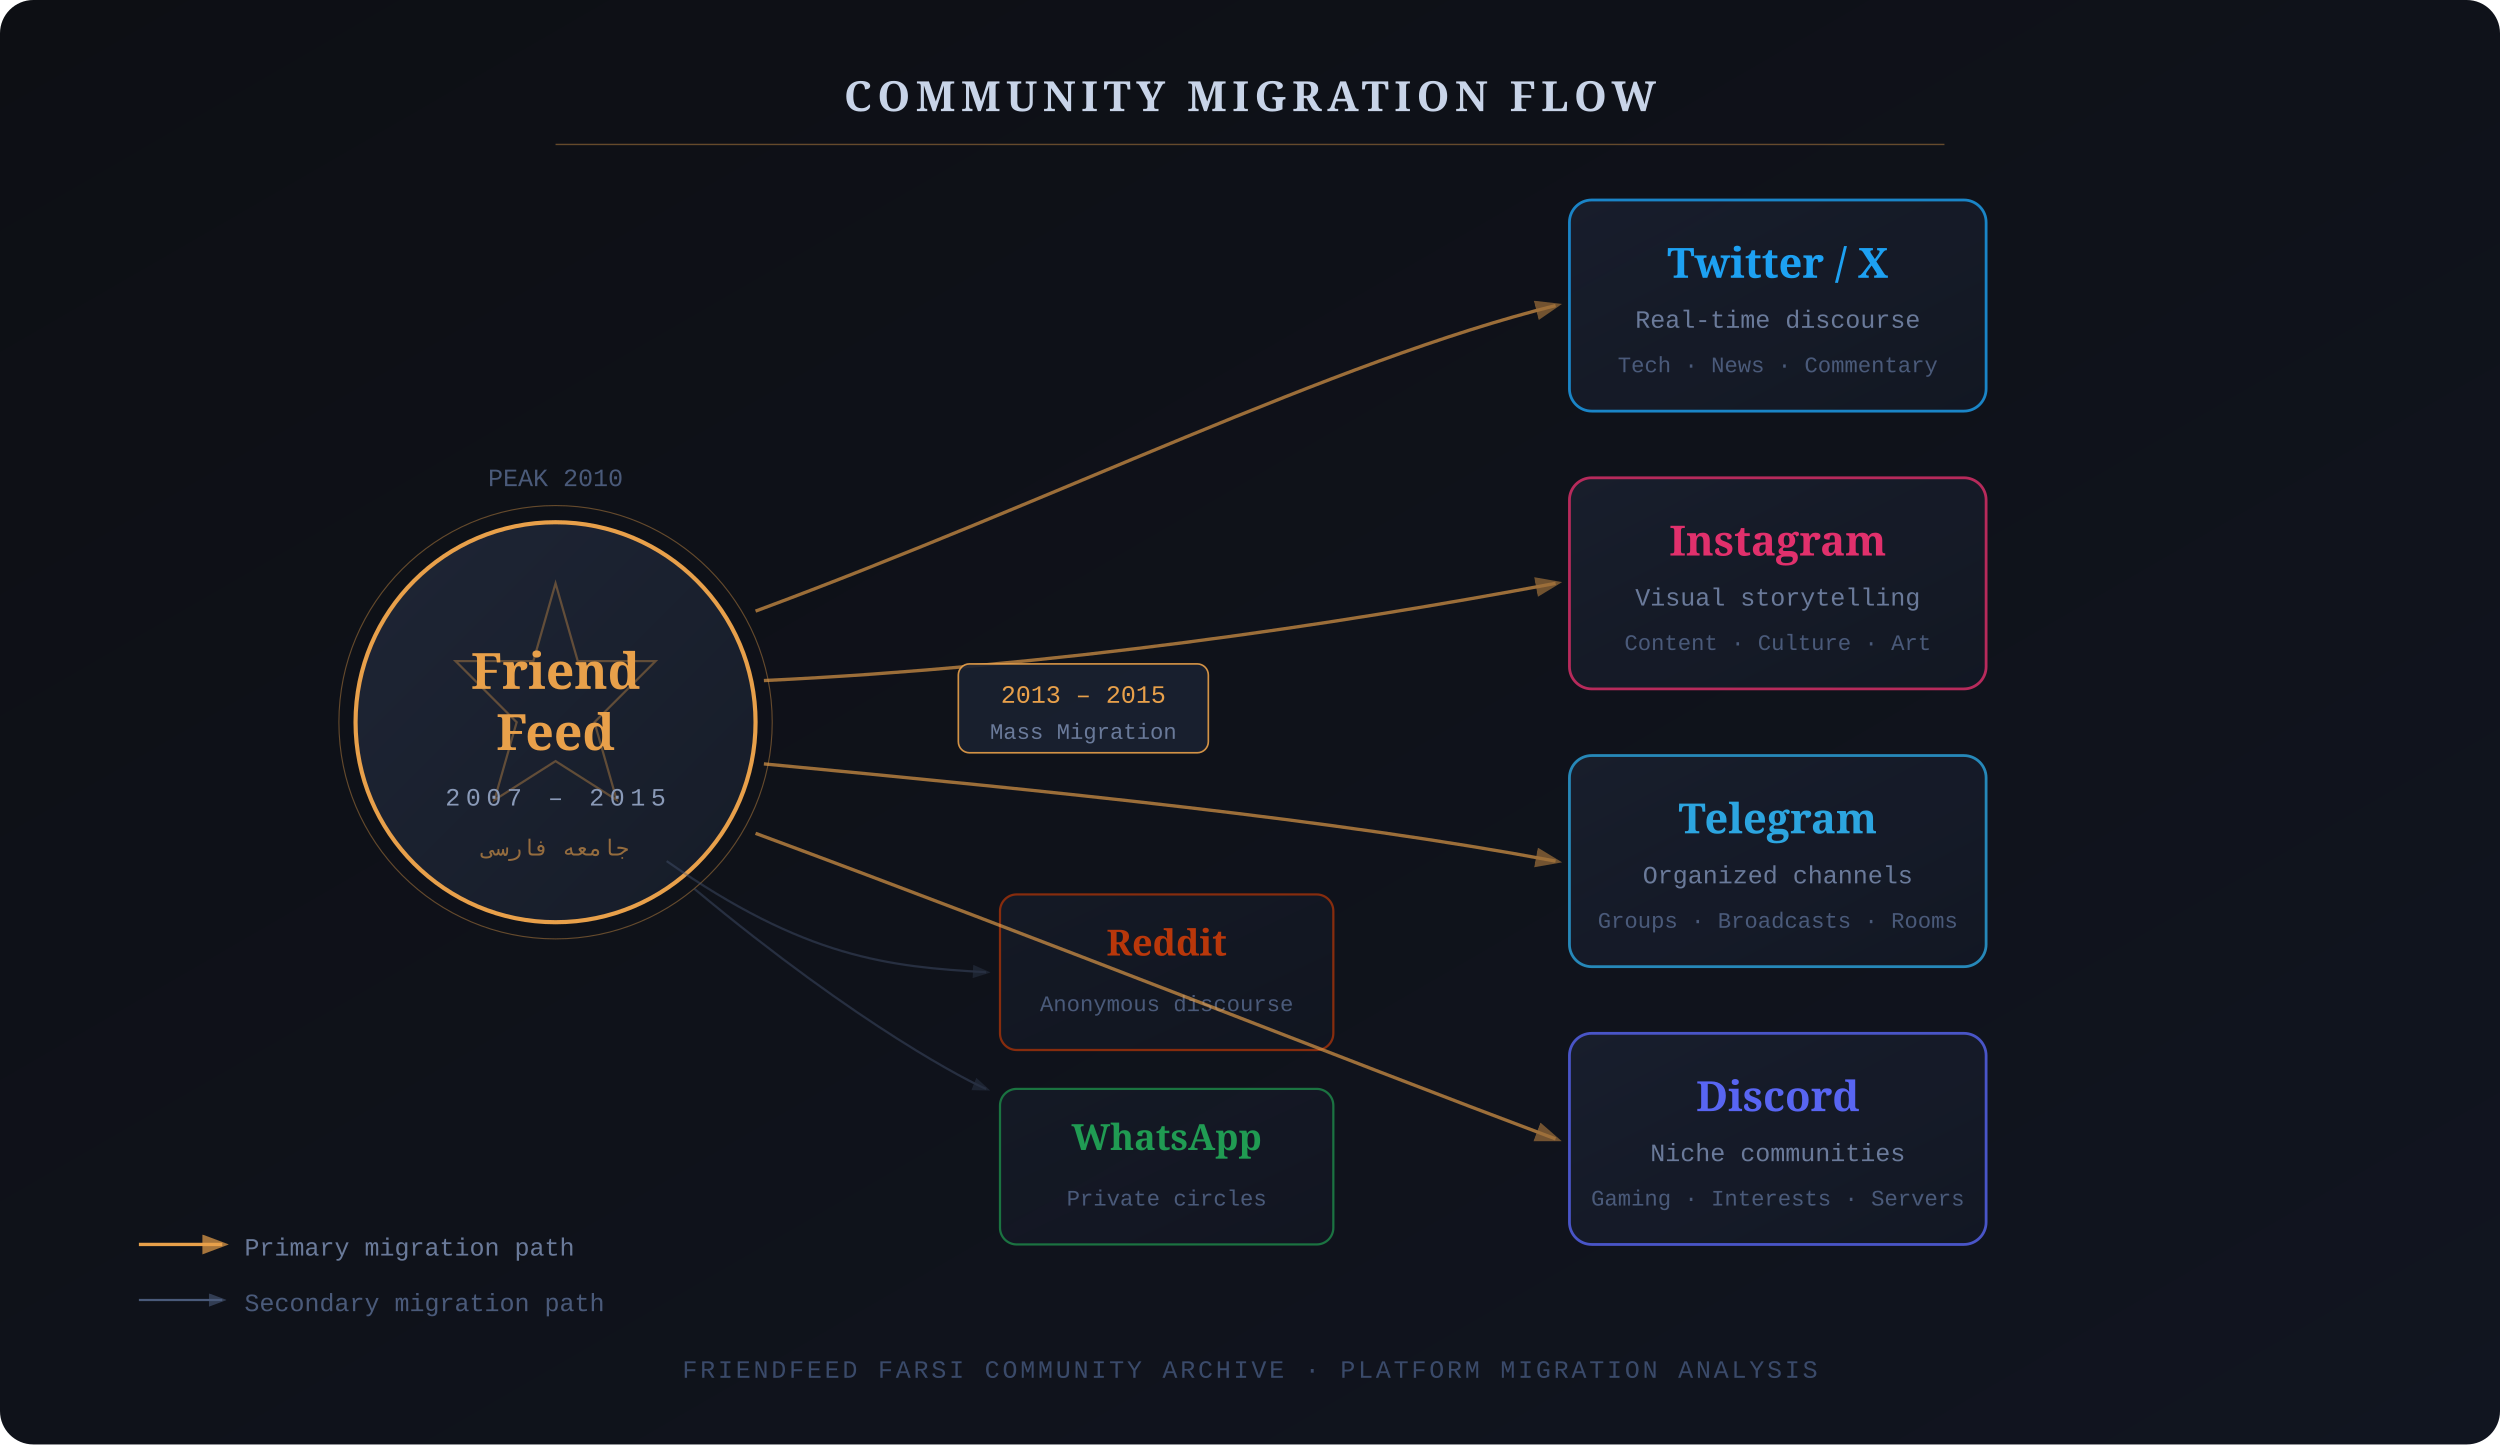
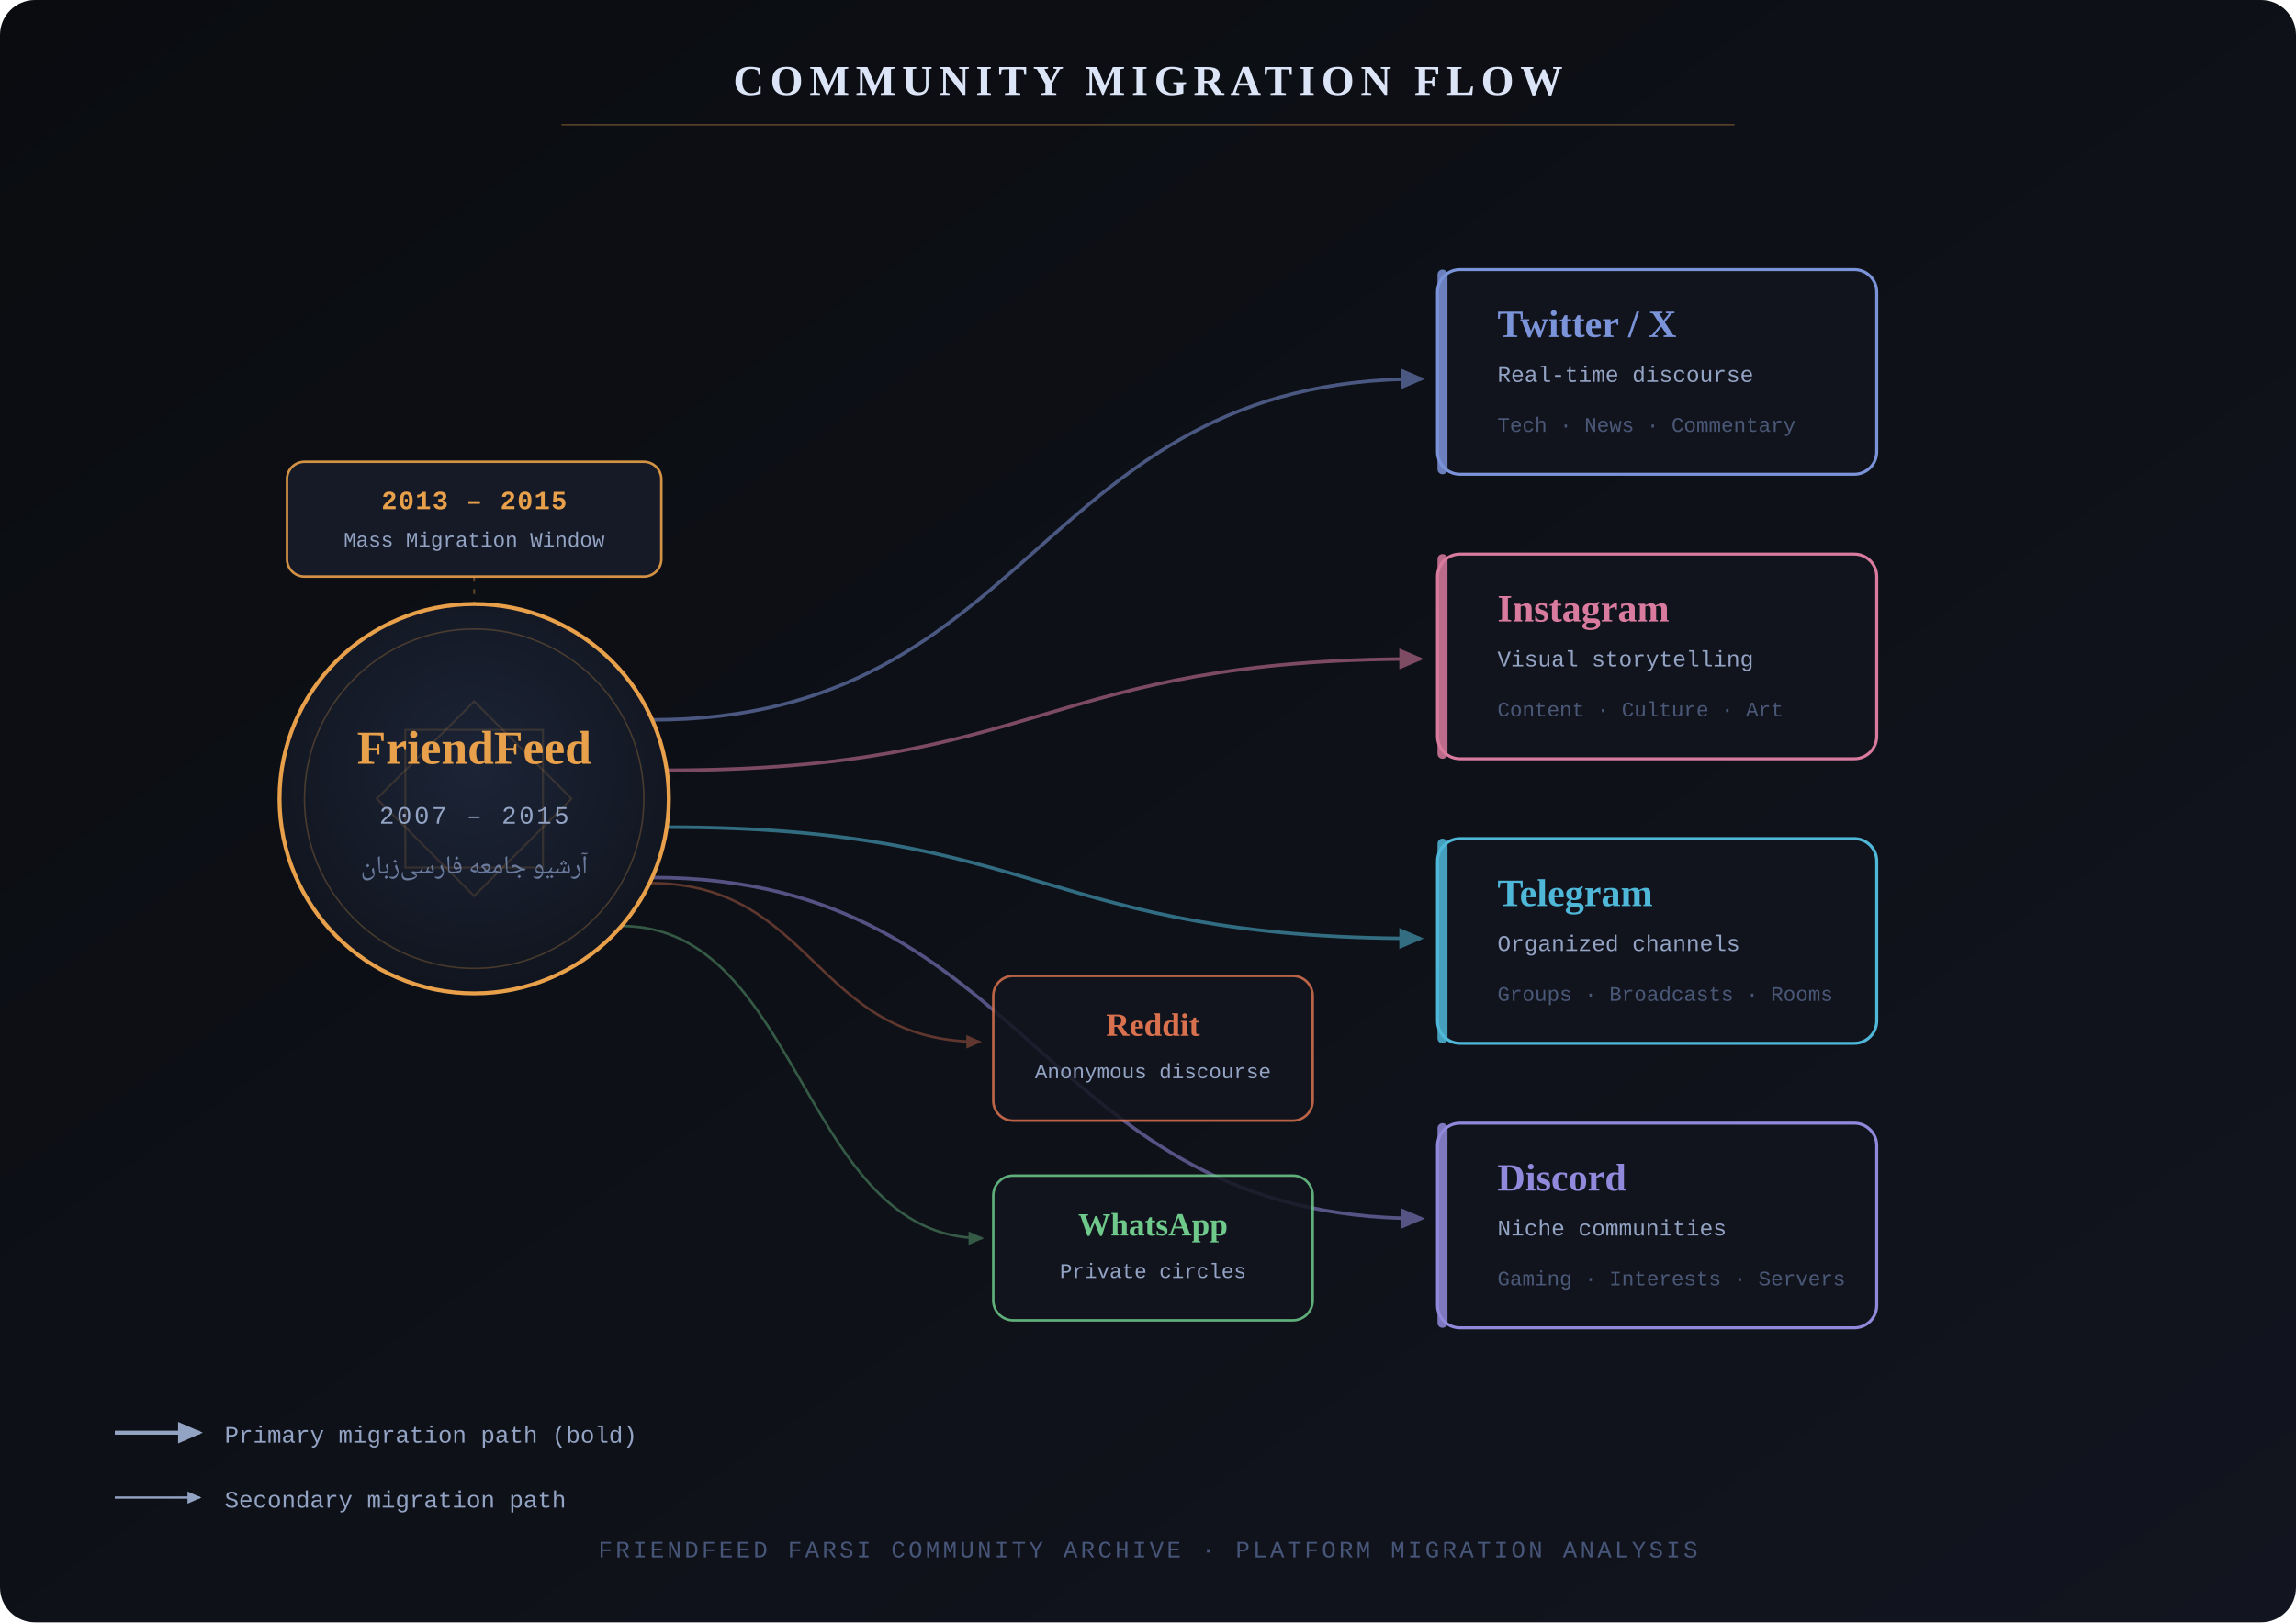
- <svg xmlns="http://www.w3.org/2000/svg" viewBox="0 0 900 520" role="img" aria-label="Farsi community platform migration diagram">
+ <svg xmlns="http://www.w3.org/2000/svg" viewBox="0 0 920 650" role="img" aria-label="Community migration flow diagram: FriendFeed users dispersed 2013-2015 to Twitter/X, Instagram, Telegram, Discord, Reddit, and WhatsApp">
  <defs>
-     <linearGradient id="bg" x1="0%" y1="0%" x2="100%" y2="100%">
-       <stop offset="0%" style="stop-color:#0d0f14" />
-       <stop offset="100%" style="stop-color:#111520" />
+     <linearGradient id="mf-bg" x1="0%" y1="0%" x2="100%" y2="100%">
+       <stop offset="0%" stop-color="#0a0c10" />
+       <stop offset="100%" stop-color="#12151f" />
    </linearGradient>
-     <linearGradient id="hub-grad" x1="0%" y1="0%" x2="100%" y2="100%">
-       <stop offset="0%" style="stop-color:#1e2535" />
-       <stop offset="100%" style="stop-color:#161c28" />
-     </linearGradient>
-     <linearGradient id="node-grad" x1="0%" y1="0%" x2="100%" y2="100%">
-       <stop offset="0%" style="stop-color:#1a2030" />
-       <stop offset="100%" style="stop-color:#131825" />
-     </linearGradient>
-     <filter id="glow-filter">
-       <feGaussianBlur stdDeviation="4" result="blur" />
-       <feMerge>
-         <feMergeNode in="blur" />
-         <feMergeNode in="SourceGraphic" />
-       </feMerge>
-     </filter>
-     <marker id="arrow" markerWidth="8" markerHeight="8" refX="6" refY="3" orient="auto">
-       <path d="M0,0 L0,6 L8,3 z" fill="#e8a04a" opacity="0.7" />
+     <radialGradient id="hub-grad" cx="50%" cy="42%" r="65%">
+       <stop offset="0%" stop-color="#1c2436" />
+       <stop offset="100%" stop-color="#0f131c" />
+     </radialGradient>
+     <marker id="arrow-gray" markerWidth="7" markerHeight="7" refX="5.4" refY="2.7" orient="auto">
+       <path d="M0,0 L0,5.4 L6.2,2.7 z" fill="#93a3c4" />
    </marker>
-     <marker id="arrow-dim" markerWidth="8" markerHeight="8" refX="6" refY="3" orient="auto">
-       <path d="M0,0 L0,6 L8,3 z" fill="#4a5a7a" opacity="0.6" />
+     <marker id="arrow-twitterx" markerWidth="8" markerHeight="8" refX="6" refY="3" orient="auto">
+       <path d="M0,0 L0,6 L7,3 z" fill="#7b93d9" />
+     </marker>
+     <marker id="arrow-instagram" markerWidth="8" markerHeight="8" refX="6" refY="3" orient="auto">
+       <path d="M0,0 L0,6 L7,3 z" fill="#d97b9e" />
+     </marker>
+     <marker id="arrow-telegram" markerWidth="8" markerHeight="8" refX="6" refY="3" orient="auto">
+       <path d="M0,0 L0,6 L7,3 z" fill="#4fb8d9" />
+     </marker>
+     <marker id="arrow-discord" markerWidth="8" markerHeight="8" refX="6" refY="3" orient="auto">
+       <path d="M0,0 L0,6 L7,3 z" fill="#9089dc" />
+     </marker>
+     <marker id="arrow-reddit" markerWidth="7" markerHeight="7" refX="5.4" refY="2.7" orient="auto">
+       <path d="M0,0 L0,5.4 L6.2,2.7 z" fill="#d9714f" />
+     </marker>
+     <marker id="arrow-whatsapp" markerWidth="7" markerHeight="7" refX="5.4" refY="2.7" orient="auto">
+       <path d="M0,0 L0,5.4 L6.2,2.7 z" fill="#6ec98a" />
    </marker>
  </defs>
-   <rect width="900" height="520" fill="url(#bg)" rx="12" />
-   <text x="450" y="40" font-family="Georgia, serif" font-size="15" font-weight="600" fill="#c8d4e8" text-anchor="middle" letter-spacing="2">COMMUNITY MIGRATION FLOW</text>
-   <line x1="200" y1="52" x2="700" y2="52" stroke="#e8a04a" stroke-width="0.5" opacity="0.4" />
-   <g transform="translate(200, 260)">
-     <circle cx="0" cy="0" r="72" fill="url(#hub-grad)" stroke="#e8a04a" stroke-width="1.5" />
-     <circle cx="0" cy="0" r="78" fill="none" stroke="#e8a04a" stroke-width="0.4" opacity="0.4" />
-     <polygon points="0,-50 8,-22 36,-22 14,0 22,28 0,14 -22,28 -14,0 -36,-22 -8,-22" stroke="#e8a04a" stroke-width="0.8" fill="none" opacity="0.35" />
-     <text x="0" y="-12" font-family="Georgia, serif" font-size="18" font-weight="700" fill="#e8a04a" text-anchor="middle">Friend</text>
-     <text x="0" y="10" font-family="Georgia, serif" font-size="18" font-weight="700" fill="#e8a04a" text-anchor="middle">Feed</text>
-     <text x="0" y="30" font-family="'Courier New', monospace" font-size="9" fill="#8a9ab8" text-anchor="middle" letter-spacing="2">2007 – 2015</text>
-     <text x="0" y="48" font-family="'Courier New', monospace" font-size="8" fill="#e8a04a" text-anchor="middle" opacity="0.6">جامعه فارسی</text>
+   <rect width="920" height="650" fill="url(#mf-bg)" rx="14" />
+   <text x="460.0" y="38" font-family="Georgia, 'Times New Roman', serif" font-size="17" font-weight="600" fill="#dce5f7" text-anchor="middle" letter-spacing="2.5">COMMUNITY MIGRATION FLOW</text>
+   <line x1="225.0" y1="50" x2="695.0" y2="50" stroke="#e8a04a" stroke-width="0.6" opacity="0.35" />
+   <path d="M261.3,288.4 C 415.5,288.4 415.5,151.8 569.6,151.8" stroke="#7b93d9" stroke-width="1.4" fill="none" opacity="0.55" marker-end="url(#arrow-twitterx)" />
+   <path d="M267.2,308.6 C 418.1,308.6 418.1,264.0 569.1,264.0" stroke="#d97b9e" stroke-width="1.4" fill="none" opacity="0.55" marker-end="url(#arrow-instagram)" />
+   <path d="M267.2,331.4 C 418.1,331.4 418.1,376.0 569.1,376.0" stroke="#4fb8d9" stroke-width="1.4" fill="none" opacity="0.55" marker-end="url(#arrow-telegram)" />
+   <path d="M261.3,351.6 C 415.5,351.6 415.5,488.2 569.6,488.2" stroke="#9089dc" stroke-width="1.4" fill="none" opacity="0.55" marker-end="url(#arrow-discord)" />
+   <path d="M260.3,353.8 C 326.4,353.8 326.4,417.4 392.6,417.4" stroke="#d9714f" stroke-width="1" fill="none" opacity="0.4" marker-end="url(#arrow-reddit)" />
+   <path d="M249.0,371.0 C 321.2,371.0 321.2,496.1 393.5,496.1" stroke="#6ec98a" stroke-width="1" fill="none" opacity="0.4" marker-end="url(#arrow-whatsapp)" />
+   <circle cx="190" cy="320" r="78" fill="url(#hub-grad)" stroke="#e8a04a" stroke-width="1.6" />
+   <polygon points="190.00,281.00 229.00,320.00 190.00,359.00 151.00,320.00" fill="none" stroke="#e8a04a" stroke-width="0.8" opacity="0.16" />
+   <polygon points="217.58,292.42 217.58,347.58 162.42,347.58 162.42,292.42" fill="none" stroke="#e8a04a" stroke-width="0.8" opacity="0.16" />
+   <circle cx="190" cy="320" r="68" fill="none" stroke="#e8a04a" stroke-width="0.6" opacity="0.25" />
+   <text x="190" y="306" font-family="Georgia, 'Times New Roman', serif" font-size="19" font-weight="700" fill="#e8a04a" text-anchor="middle">FriendFeed</text>
+   <text x="190" y="330" font-family="'Courier New', Consolas, monospace" font-size="10" fill="#93a3c4" text-anchor="middle" letter-spacing="1">2007 – 2015</text>
+   <text x="190" y="350" font-family="Vazirmatn, 'Noto Naskh Arabic', sans-serif" font-size="10.5" fill="#6a7a9c" text-anchor="middle">آرشیو جامعه فارسی‌زبان</text>
+   <g transform="translate(115.0,185.0)">
+     <rect width="150" height="46" rx="7" fill="#161c28" stroke="#e8a04a" stroke-width="1" opacity="0.9" />
+     <text x="75.0" y="19" font-family="'Courier New', Consolas, monospace" font-size="10.5" font-weight="700" fill="#e8a04a" text-anchor="middle" letter-spacing="0.5">2013 – 2015</text>
+     <text x="75.0" y="34" font-family="'Courier New', Consolas, monospace" font-size="8.3" fill="#93a3c4" text-anchor="middle">Mass Migration Window</text>
  </g>
-   <text x="200" y="175" font-family="'Courier New', monospace" font-size="9" fill="#4a5a7a" text-anchor="middle">PEAK 2010</text>
-   <g transform="translate(640, 110)">
-     <rect x="-75" y="-38" width="150" height="76" rx="8" fill="url(#node-grad)" stroke="#1DA1F2" stroke-width="1" opacity="0.8" />
-     <text x="0" y="-10" font-family="Georgia, serif" font-size="15" font-weight="600" fill="#1DA1F2" text-anchor="middle">Twitter / X</text>
-     <text x="0" y="8" font-family="'Courier New', monospace" font-size="9" fill="#6a7a9a" text-anchor="middle">Real-time discourse</text>
-     <text x="0" y="24" font-family="'Courier New', monospace" font-size="8" fill="#4a5a7a" text-anchor="middle">Tech · News · Commentary</text>
+   <line x1="190" y1="231.0" x2="190" y2="242" stroke="#e8a04a" stroke-width="0.7" opacity="0.4" stroke-dasharray="2,3" />
+   <g transform="translate(576.0,108.0)">
+     <rect width="176" height="82" rx="9" fill="#12141d" stroke="#7b93d9" stroke-width="1.2" />
+     <rect x="0" y="0" width="4" height="82" rx="2" fill="#7b93d9" opacity="0.85" />
+     <text x="24" y="27" font-family="Georgia, 'Times New Roman', serif" font-size="15.5" font-weight="700" fill="#7b93d9" text-anchor="start">Twitter / X</text>
+     <text x="24" y="45" font-family="'Courier New', Consolas, monospace" font-size="9" fill="#93a3c4" text-anchor="start">Real-time discourse</text>
+     <text x="24" y="65" font-family="'Courier New', Consolas, monospace" font-size="8.3" fill="#4a5878" text-anchor="start">Tech · News · Commentary</text>
  </g>
-   <g transform="translate(640, 210)">
-     <rect x="-75" y="-38" width="150" height="76" rx="8" fill="url(#node-grad)" stroke="#E1306C" stroke-width="1" opacity="0.8" />
-     <text x="0" y="-10" font-family="Georgia, serif" font-size="15" font-weight="600" fill="#E1306C" text-anchor="middle">Instagram</text>
-     <text x="0" y="8" font-family="'Courier New', monospace" font-size="9" fill="#6a7a9a" text-anchor="middle">Visual storytelling</text>
-     <text x="0" y="24" font-family="'Courier New', monospace" font-size="8" fill="#4a5a7a" text-anchor="middle">Content · Culture · Art</text>
+   <g transform="translate(576.0,222.0)">
+     <rect width="176" height="82" rx="9" fill="#12141d" stroke="#d97b9e" stroke-width="1.2" />
+     <rect x="0" y="0" width="4" height="82" rx="2" fill="#d97b9e" opacity="0.85" />
+     <text x="24" y="27" font-family="Georgia, 'Times New Roman', serif" font-size="15.5" font-weight="700" fill="#d97b9e" text-anchor="start">Instagram</text>
+     <text x="24" y="45" font-family="'Courier New', Consolas, monospace" font-size="9" fill="#93a3c4" text-anchor="start">Visual storytelling</text>
+     <text x="24" y="65" font-family="'Courier New', Consolas, monospace" font-size="8.3" fill="#4a5878" text-anchor="start">Content · Culture · Art</text>
  </g>
-   <g transform="translate(640, 310)">
-     <rect x="-75" y="-38" width="150" height="76" rx="8" fill="url(#node-grad)" stroke="#2CA5E0" stroke-width="1" opacity="0.8" />
-     <text x="0" y="-10" font-family="Georgia, serif" font-size="15" font-weight="600" fill="#2CA5E0" text-anchor="middle">Telegram</text>
-     <text x="0" y="8" font-family="'Courier New', monospace" font-size="9" fill="#6a7a9a" text-anchor="middle">Organized channels</text>
-     <text x="0" y="24" font-family="'Courier New', monospace" font-size="8" fill="#4a5a7a" text-anchor="middle">Groups · Broadcasts · Rooms</text>
+   <g transform="translate(576.0,336.0)">
+     <rect width="176" height="82" rx="9" fill="#12141d" stroke="#4fb8d9" stroke-width="1.2" />
+     <rect x="0" y="0" width="4" height="82" rx="2" fill="#4fb8d9" opacity="0.85" />
+     <text x="24" y="27" font-family="Georgia, 'Times New Roman', serif" font-size="15.5" font-weight="700" fill="#4fb8d9" text-anchor="start">Telegram</text>
+     <text x="24" y="45" font-family="'Courier New', Consolas, monospace" font-size="9" fill="#93a3c4" text-anchor="start">Organized channels</text>
+     <text x="24" y="65" font-family="'Courier New', Consolas, monospace" font-size="8.3" fill="#4a5878" text-anchor="start">Groups · Broadcasts · Rooms</text>
  </g>
-   <g transform="translate(640, 410)">
-     <rect x="-75" y="-38" width="150" height="76" rx="8" fill="url(#node-grad)" stroke="#5865F2" stroke-width="1" opacity="0.8" />
-     <text x="0" y="-10" font-family="Georgia, serif" font-size="15" font-weight="600" fill="#5865F2" text-anchor="middle">Discord</text>
-     <text x="0" y="8" font-family="'Courier New', monospace" font-size="9" fill="#6a7a9a" text-anchor="middle">Niche communities</text>
-     <text x="0" y="24" font-family="'Courier New', monospace" font-size="8" fill="#4a5a7a" text-anchor="middle">Gaming · Interests · Servers</text>
+   <g transform="translate(576.0,450.0)">
+     <rect width="176" height="82" rx="9" fill="#12141d" stroke="#9089dc" stroke-width="1.2" />
+     <rect x="0" y="0" width="4" height="82" rx="2" fill="#9089dc" opacity="0.85" />
+     <text x="24" y="27" font-family="Georgia, 'Times New Roman', serif" font-size="15.5" font-weight="700" fill="#9089dc" text-anchor="start">Discord</text>
+     <text x="24" y="45" font-family="'Courier New', Consolas, monospace" font-size="9" fill="#93a3c4" text-anchor="start">Niche communities</text>
+     <text x="24" y="65" font-family="'Courier New', Consolas, monospace" font-size="8.3" fill="#4a5878" text-anchor="start">Gaming · Interests · Servers</text>
  </g>
-   <g transform="translate(420, 420)">
-     <rect x="-60" y="-28" width="120" height="56" rx="6" fill="url(#node-grad)" stroke="#25D366" stroke-width="0.8" opacity="0.5" />
-     <text x="0" y="-6" font-family="Georgia, serif" font-size="13" font-weight="600" fill="#25D366" text-anchor="middle" opacity="0.7">WhatsApp</text>
-     <text x="0" y="14" font-family="'Courier New', monospace" font-size="8" fill="#4a5a7a" text-anchor="middle">Private circles</text>
+   <g transform="translate(398.0,391.0)">
+     <rect width="128" height="58" rx="8" fill="#12141d" stroke="#d9714f" stroke-width="1" opacity="0.85" />
+     <text x="64.0" y="24" font-family="Georgia, 'Times New Roman', serif" font-size="13" font-weight="700" fill="#d9714f" text-anchor="middle">Reddit</text>
+     <text x="64.0" y="41" font-family="'Courier New', Consolas, monospace" font-size="8.3" fill="#93a3c4" text-anchor="middle">Anonymous discourse</text>
  </g>
-   <g transform="translate(420, 350)">
-     <rect x="-60" y="-28" width="120" height="56" rx="6" fill="url(#node-grad)" stroke="#FF4500" stroke-width="0.8" opacity="0.5" />
-     <text x="0" y="-6" font-family="Georgia, serif" font-size="13" font-weight="600" fill="#FF4500" text-anchor="middle" opacity="0.7">Reddit</text>
-     <text x="0" y="14" font-family="'Courier New', monospace" font-size="8" fill="#4a5a7a" text-anchor="middle">Anonymous discourse</text>
+   <g transform="translate(398.0,471.0)">
+     <rect width="128" height="58" rx="8" fill="#12141d" stroke="#6ec98a" stroke-width="1" opacity="0.85" />
+     <text x="64.0" y="24" font-family="Georgia, 'Times New Roman', serif" font-size="13" font-weight="700" fill="#6ec98a" text-anchor="middle">WhatsApp</text>
+     <text x="64.0" y="41" font-family="'Courier New', Consolas, monospace" font-size="8.3" fill="#93a3c4" text-anchor="middle">Private circles</text>
  </g>
-   <path d="M272,220 C380,180 480,130 560,110" stroke="#e8a04a" stroke-width="1.2" fill="none" marker-end="url(#arrow)" opacity="0.65" />
-   <path d="M275,245 C380,240 480,225 560,210" stroke="#e8a04a" stroke-width="1.2" fill="none" marker-end="url(#arrow)" opacity="0.65" />
-   <path d="M275,275 C380,285 480,295 560,310" stroke="#e8a04a" stroke-width="1.2" fill="none" marker-end="url(#arrow)" opacity="0.65" />
-   <path d="M272,300 C380,340 480,380 560,410" stroke="#e8a04a" stroke-width="1.2" fill="none" marker-end="url(#arrow)" opacity="0.65" />
-   <path d="M250,320 C310,370 350,390 355,392" stroke="#4a5a7a" stroke-width="0.8" fill="none" marker-end="url(#arrow-dim)" opacity="0.4" />
-   <path d="M240,310 C290,345 320,348 355,350" stroke="#4a5a7a" stroke-width="0.8" fill="none" marker-end="url(#arrow-dim)" opacity="0.4" />
-   <g transform="translate(390, 255)">
-     <rect x="-45" y="-16" width="90" height="32" rx="4" fill="#1a2030" stroke="#e8a04a" stroke-width="0.6" opacity="0.9" />
-     <text x="0" y="-2" font-family="'Courier New', monospace" font-size="9" fill="#e8a04a" text-anchor="middle">2013 – 2015</text>
-     <text x="0" y="11" font-family="'Courier New', monospace" font-size="8" fill="#6a7a9a" text-anchor="middle">Mass Migration</text>
-   </g>
-   <g transform="translate(50, 440)">
-     <line x1="0" y1="8" x2="30" y2="8" stroke="#e8a04a" stroke-width="1.2" marker-end="url(#arrow)" />
-     <text x="38" y="12" font-family="'Courier New', monospace" font-size="9" fill="#6a7a9a">Primary migration path</text>
-     <line x1="0" y1="28" x2="30" y2="28" stroke="#4a5a7a" stroke-width="0.8" marker-end="url(#arrow-dim)" />
-     <text x="38" y="32" font-family="'Courier New', monospace" font-size="9" fill="#4a5a7a">Secondary migration path</text>
-   </g>
-   <text x="450" y="496" font-family="'Courier New', monospace" font-size="9" fill="#3a4a6a" text-anchor="middle" letter-spacing="1">FRIENDFEED FARSI COMMUNITY ARCHIVE  ·  PLATFORM MIGRATION ANALYSIS</text>
+   <line x1="46" y1="574" x2="80" y2="574" stroke="#93a3c4" stroke-width="1.6" marker-end="url(#arrow-gray)" />
+   <text x="90" y="578" font-family="'Courier New', Consolas, monospace" font-size="9.5" fill="#93a3c4">Primary migration path (bold)</text>
+   <line x1="46" y1="600" x2="80" y2="600" stroke="#93a3c4" stroke-width="0.9" marker-end="url(#arrow-gray)" />
+   <text x="90" y="604" font-family="'Courier New', Consolas, monospace" font-size="9.5" fill="#93a3c4">Secondary migration path</text>
+   <text x="460.0" y="624" font-family="'Courier New', Consolas, monospace" font-size="9.5" fill="#465578" text-anchor="middle" letter-spacing="1.2">FRIENDFEED FARSI COMMUNITY ARCHIVE  ·  PLATFORM MIGRATION ANALYSIS</text>
</svg>
